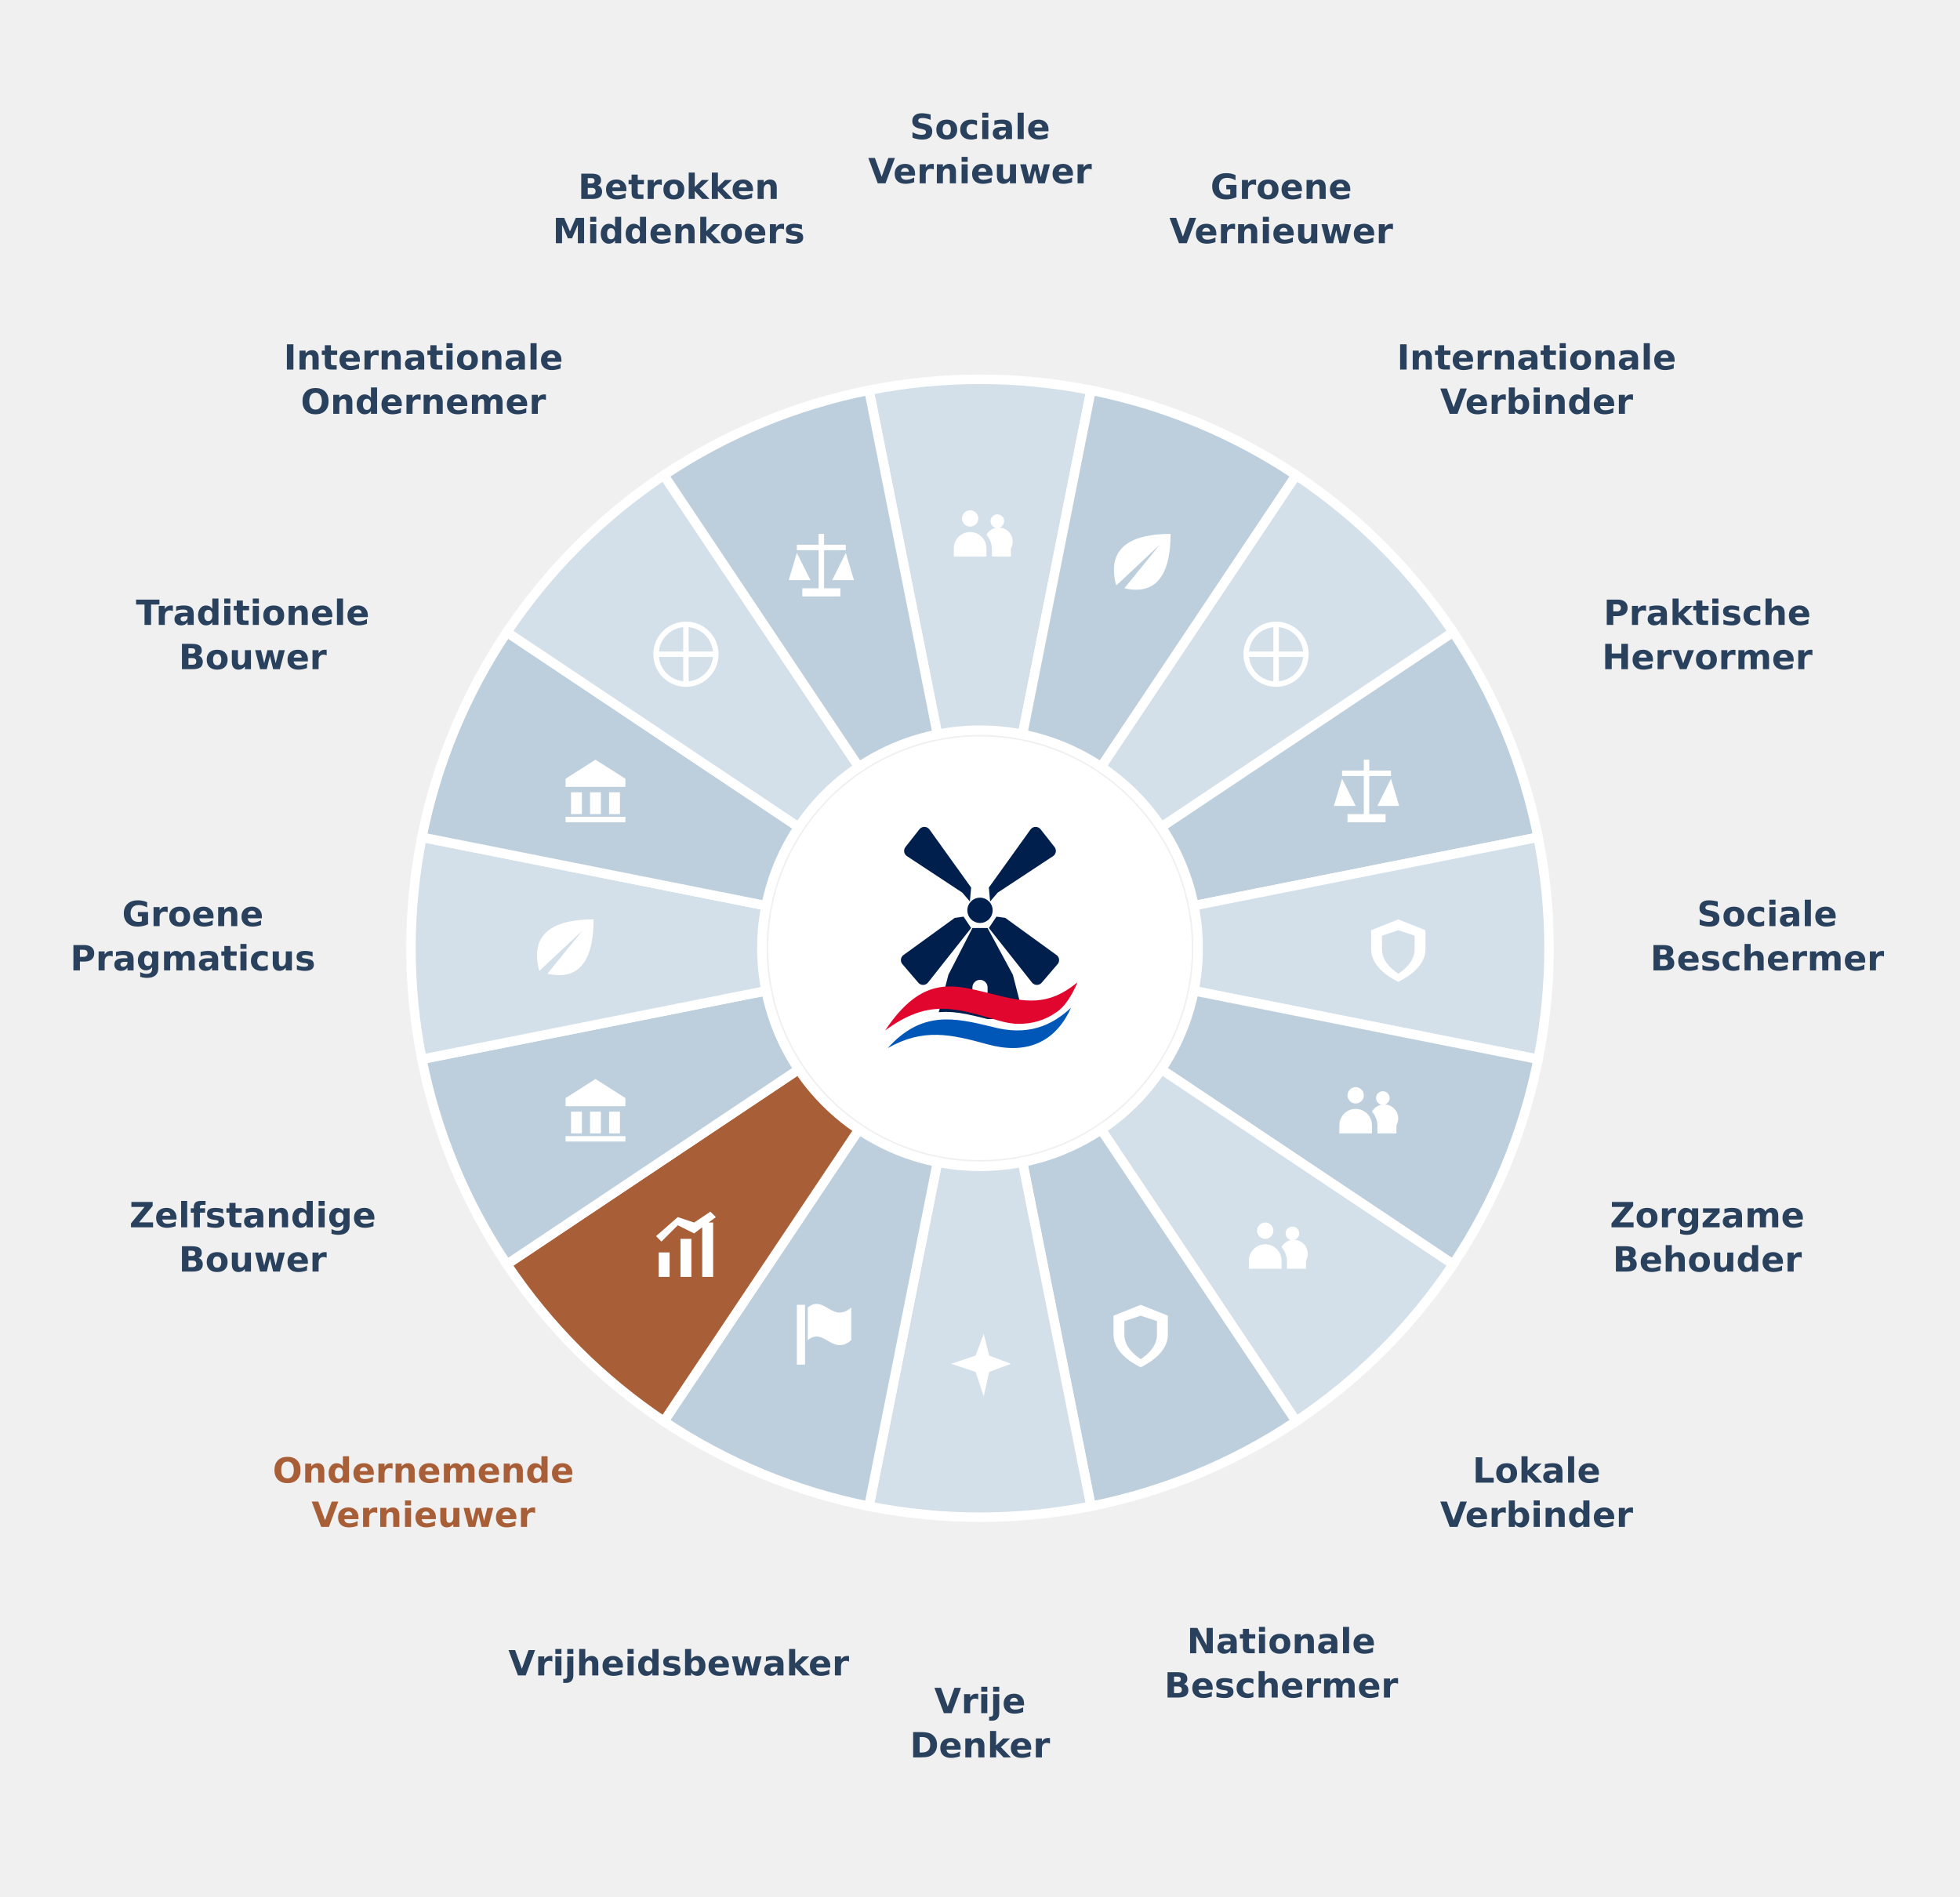
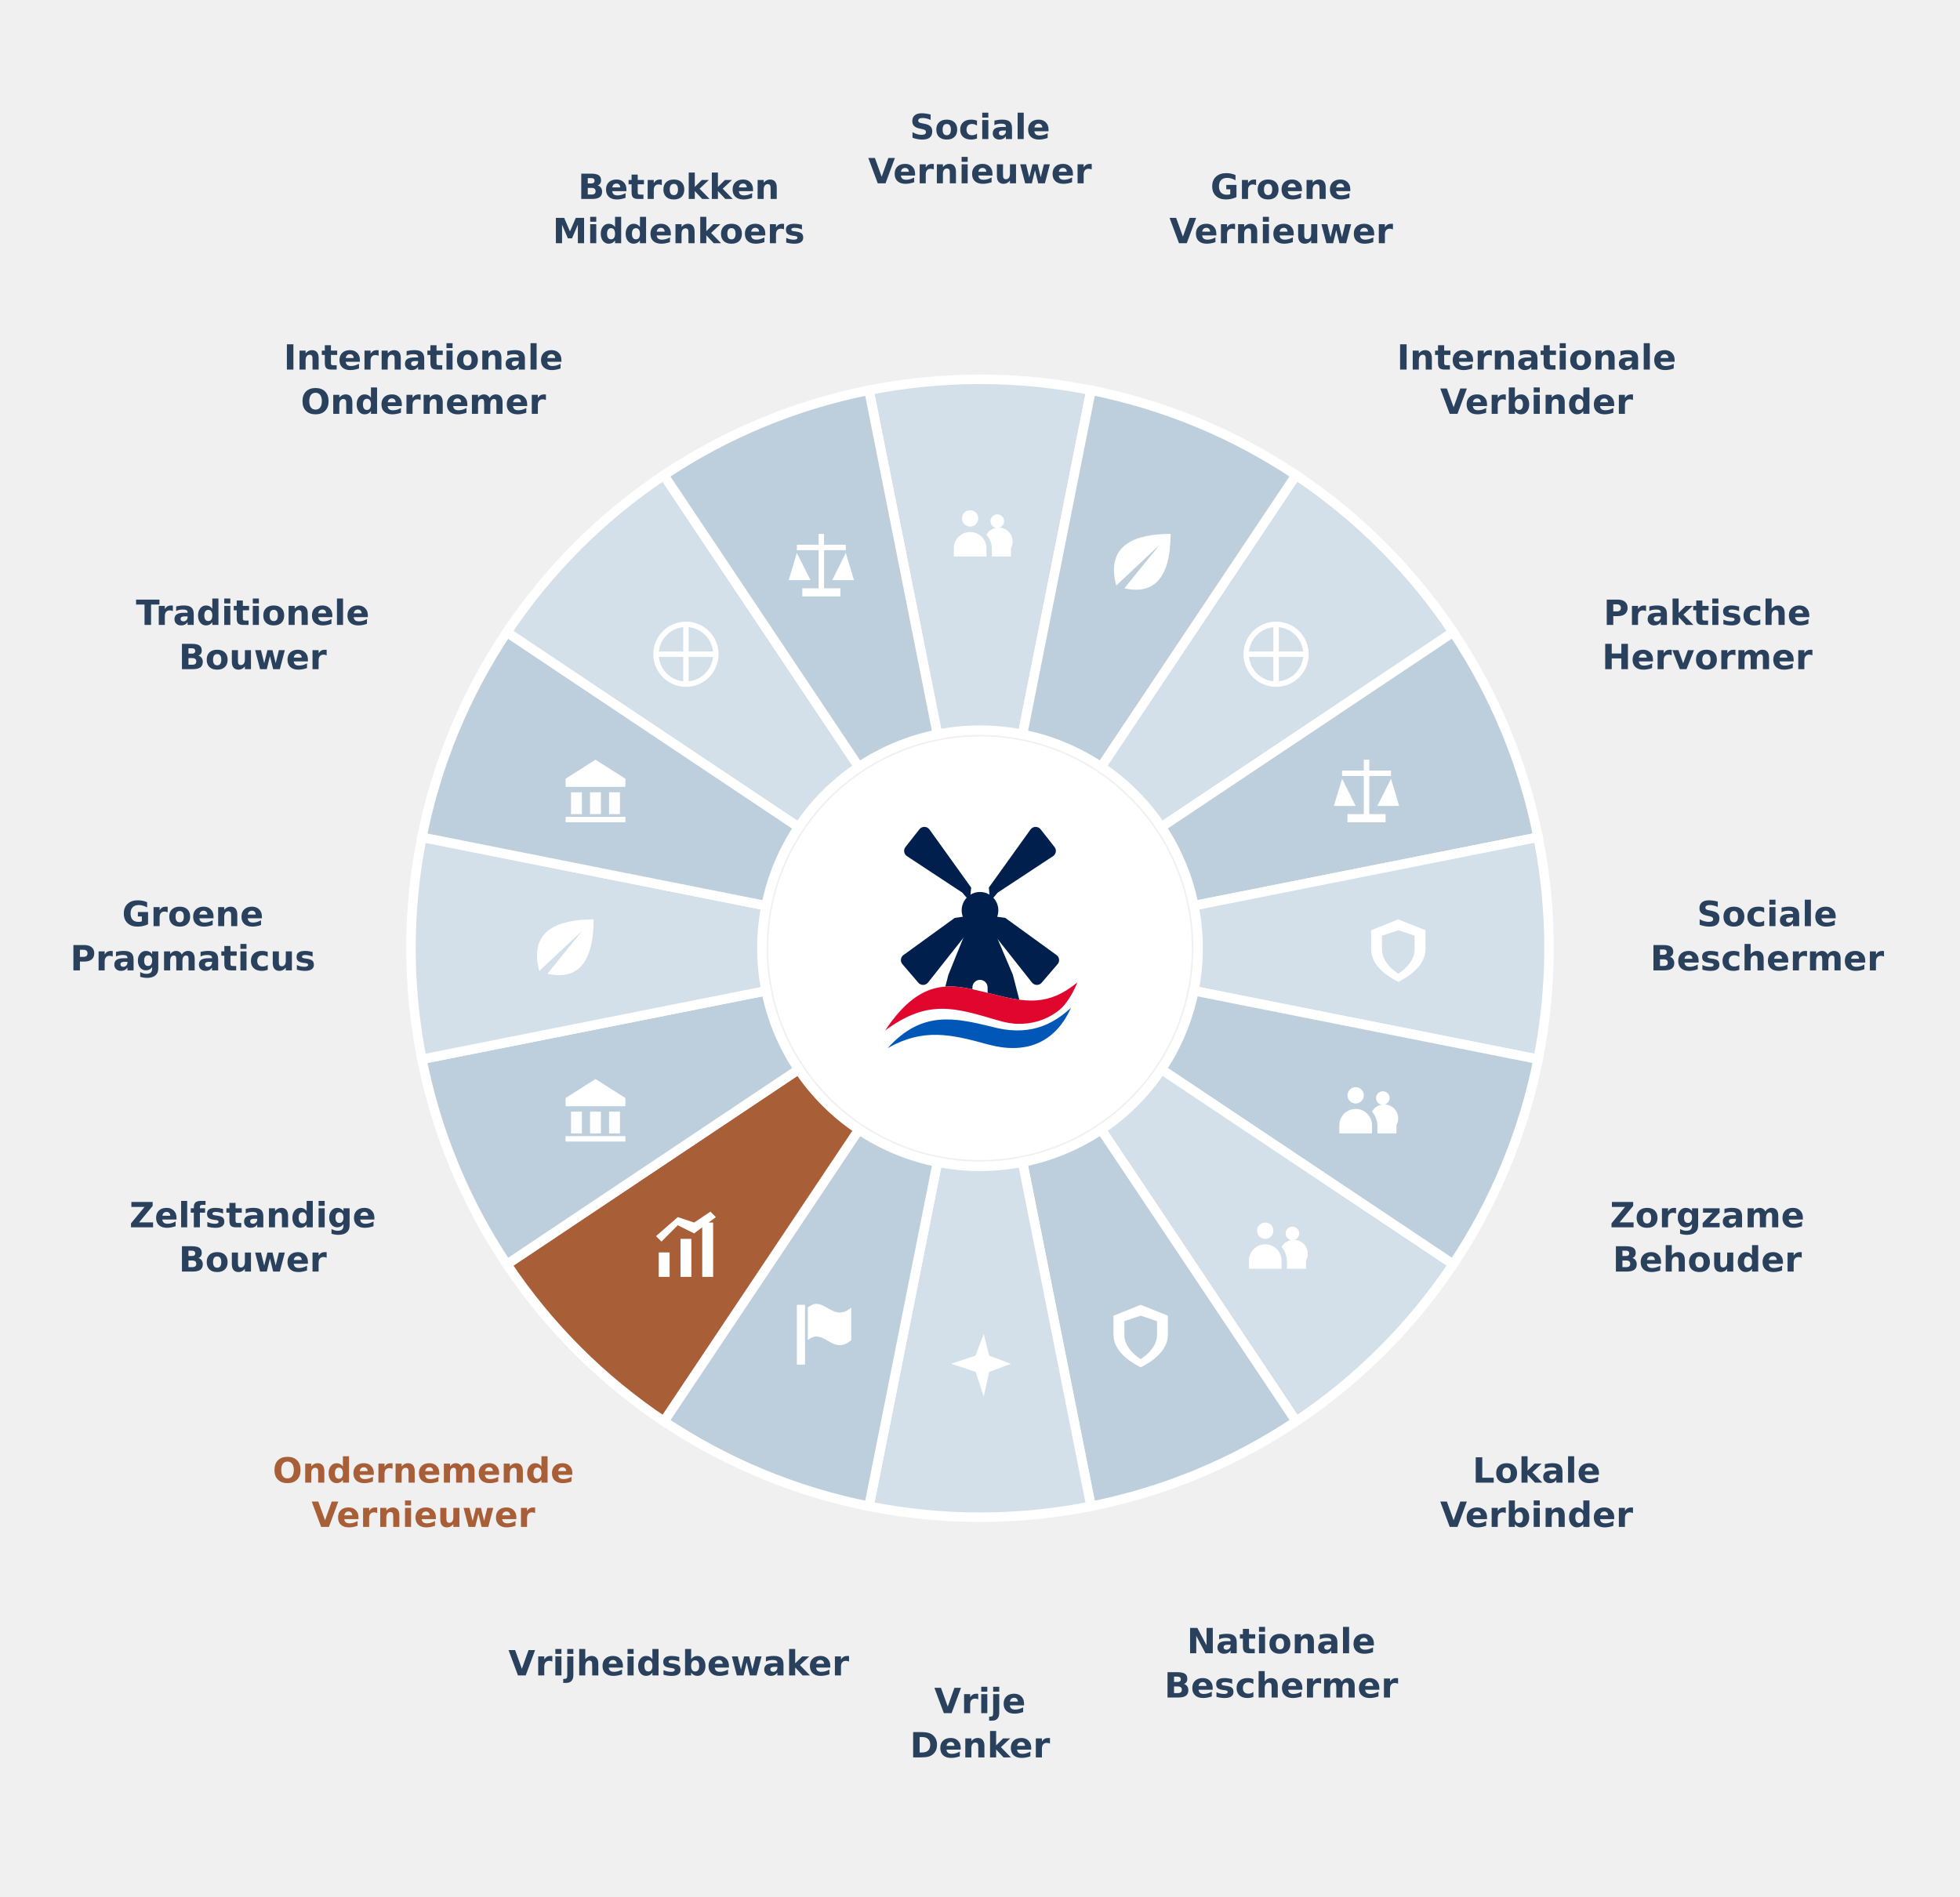
<svg xmlns="http://www.w3.org/2000/svg" viewBox="0 0 620 600">
  <path d="M296.54,232.33L274.88,123.46A180,180 0 0 1 345.12,123.46L323.46,232.33A69,69 0 0 0 296.54,232.33Z" fill="#d3e0e9" stroke="white" stroke-width="3" />
  <g transform="translate(300.00,158.00) scale(.86)" fill="white">
    <circle cx="8" cy="7" r="3" />
    <circle cx="18" cy="8" r="2.5" />
    <path d="M2 21v-3a6 6 0 0 1 12 0v3zm14 0v-3a8 8 0 0 0-2-5 5 5 0 0 1 9 5v3z" />
  </g>
  <text x="310.00" y="44.00" text-anchor="middle" font-family="DejaVu Sans,sans-serif" font-size="11" font-weight="bold" fill="#29415d">Sociale</text>
  <text x="310.00" y="58.00" text-anchor="middle" font-family="DejaVu Sans,sans-serif" font-size="11" font-weight="bold" fill="#29415d">Vernieuwer</text>
  <path d="M323.46,232.33L345.12,123.46A180,180 0 0 1 410.00,150.34L348.33,242.63A69,69 0 0 0 323.46,232.33Z" fill="#bdcfdc" stroke="white" stroke-width="3" />
  <g transform="translate(350.51,168.05) scale(.86)" fill="white">
    <path d="M3 20C-1 5 10 1 23 1c0 13-4 23-17 20L19 5z" />
  </g>
  <text x="405.29" y="62.95" text-anchor="middle" font-family="DejaVu Sans,sans-serif" font-size="11" font-weight="bold" fill="#29415d">Groene</text>
  <text x="405.29" y="76.95" text-anchor="middle" font-family="DejaVu Sans,sans-serif" font-size="11" font-weight="bold" fill="#29415d">Vernieuwer</text>
  <path d="M348.33,242.63L410.00,150.34A180,180 0 0 1 459.66,200.00L367.37,261.67A69,69 0 0 0 348.33,242.63Z" fill="#d3e0e9" stroke="white" stroke-width="3" />
  <g transform="translate(393.34,196.66) scale(.86)" fill="white">
    <path d="M12 0a12 12 0 1 1 0 24 12 12 0 1 1 0-24zM12 2a10 10 0 1 0 0 20 10 10 0 1 0 0-20z" fill-rule="evenodd" />
    <path d="M1 11h22v2H1zM11 1h2v22h-2z" />
  </g>
  <text x="486.07" y="116.93" text-anchor="middle" font-family="DejaVu Sans,sans-serif" font-size="11" font-weight="bold" fill="#29415d">Internationale</text>
  <text x="486.07" y="130.93" text-anchor="middle" font-family="DejaVu Sans,sans-serif" font-size="11" font-weight="bold" fill="#29415d">Verbinder</text>
  <path d="M367.37,261.67L459.66,200.00A180,180 0 0 1 486.54,264.88L377.67,286.54A69,69 0 0 0 367.37,261.67Z" fill="#bdcfdc" stroke="white" stroke-width="3" />
  <g transform="translate(421.95,239.49) scale(.86)" fill="white">
    <path d="M11 1h2v4h8v2h-8v14h6v3H5v-3h6V7H3V5h8zM3 8l5 10H0zm18 0 3 10H16z" />
  </g>
  <text x="540.05" y="197.71" text-anchor="middle" font-family="DejaVu Sans,sans-serif" font-size="11" font-weight="bold" fill="#29415d">Praktische</text>
  <text x="540.05" y="211.71" text-anchor="middle" font-family="DejaVu Sans,sans-serif" font-size="11" font-weight="bold" fill="#29415d">Hervormer</text>
  <path d="M377.67,286.54L486.54,264.88A180,180 0 0 1 486.54,335.12L377.67,313.46A69,69 0 0 0 377.67,286.54Z" fill="#d3e0e9" stroke="white" stroke-width="3" />
  <g transform="translate(432.00,290.00) scale(.86)" fill="white">
    <path d="m12 1 10 4v7c0 6-6 10-10 12C8 22 2 18 2 12V5zm0 4L6 7v5c0 4 3 7 6 9 3-2 6-5 6-9V7z" fill-rule="evenodd" />
  </g>
  <text x="559.00" y="293.00" text-anchor="middle" font-family="DejaVu Sans,sans-serif" font-size="11" font-weight="bold" fill="#29415d">Sociale</text>
  <text x="559.00" y="307.00" text-anchor="middle" font-family="DejaVu Sans,sans-serif" font-size="11" font-weight="bold" fill="#29415d">Beschermer</text>
  <path d="M377.67,313.46L486.54,335.12A180,180 0 0 1 459.66,400.00L367.37,338.33A69,69 0 0 0 377.67,313.46Z" fill="#bdcfdc" stroke="white" stroke-width="3" />
  <g transform="translate(421.95,340.51) scale(.86)" fill="white">
    <circle cx="8" cy="7" r="3" />
    <circle cx="18" cy="8" r="2.5" />
    <path d="M2 21v-3a6 6 0 0 1 12 0v3zm14 0v-3a8 8 0 0 0-2-5 5 5 0 0 1 9 5v3z" />
  </g>
  <text x="540.05" y="388.29" text-anchor="middle" font-family="DejaVu Sans,sans-serif" font-size="11" font-weight="bold" fill="#29415d">Zorgzame</text>
  <text x="540.05" y="402.29" text-anchor="middle" font-family="DejaVu Sans,sans-serif" font-size="11" font-weight="bold" fill="#29415d">Behouder</text>
  <path d="M367.37,338.33L459.66,400.00A180,180 0 0 1 410.00,449.66L348.33,357.37A69,69 0 0 0 367.37,338.33Z" fill="#d3e0e9" stroke="white" stroke-width="3" />
  <g transform="translate(393.34,383.34) scale(.86)" fill="white">
    <circle cx="8" cy="7" r="3" />
    <circle cx="18" cy="8" r="2.5" />
    <path d="M2 21v-3a6 6 0 0 1 12 0v3zm14 0v-3a8 8 0 0 0-2-5 5 5 0 0 1 9 5v3z" />
  </g>
  <text x="486.07" y="469.07" text-anchor="middle" font-family="DejaVu Sans,sans-serif" font-size="11" font-weight="bold" fill="#29415d">Lokale</text>
  <text x="486.07" y="483.07" text-anchor="middle" font-family="DejaVu Sans,sans-serif" font-size="11" font-weight="bold" fill="#29415d">Verbinder</text>
  <path d="M348.33,357.37L410.00,449.66A180,180 0 0 1 345.12,476.54L323.46,367.67A69,69 0 0 0 348.33,357.37Z" fill="#bdcfdc" stroke="white" stroke-width="3" />
  <g transform="translate(350.51,411.95) scale(.86)" fill="white">
    <path d="m12 1 10 4v7c0 6-6 10-10 12C8 22 2 18 2 12V5zm0 4L6 7v5c0 4 3 7 6 9 3-2 6-5 6-9V7z" fill-rule="evenodd" />
  </g>
  <text x="405.29" y="523.05" text-anchor="middle" font-family="DejaVu Sans,sans-serif" font-size="11" font-weight="bold" fill="#29415d">Nationale</text>
  <text x="405.29" y="537.05" text-anchor="middle" font-family="DejaVu Sans,sans-serif" font-size="11" font-weight="bold" fill="#29415d">Beschermer</text>
  <path d="M323.46,367.67L345.12,476.54A180,180 0 0 1 274.88,476.54L296.54,367.67A69,69 0 0 0 323.46,367.67Z" fill="#d3e0e9" stroke="white" stroke-width="3" />
  <g transform="translate(300.00,422.00) scale(.86)" fill="white">
    <path d="m13 0 2 8 8 3-8 3-2 9-3-9-9-3 9-3z" />
  </g>
  <text x="310.00" y="542.00" text-anchor="middle" font-family="DejaVu Sans,sans-serif" font-size="11" font-weight="bold" fill="#29415d">Vrije</text>
  <text x="310.00" y="556.00" text-anchor="middle" font-family="DejaVu Sans,sans-serif" font-size="11" font-weight="bold" fill="#29415d">Denker</text>
  <path d="M296.54,367.67L274.88,476.54A180,180 0 0 1 210.00,449.66L271.67,357.37A69,69 0 0 0 296.54,367.67Z" fill="#bdcfdc" stroke="white" stroke-width="3" />
  <g transform="translate(249.49,411.95) scale(.86)" fill="white">
    <path d="M3 1h3v22H3zm4 1c6-5 9 6 16 0v12c-7 6-10-5-16 0z" />
  </g>
  <text x="214.71" y="530.05" text-anchor="middle" font-family="DejaVu Sans,sans-serif" font-size="11" font-weight="bold" fill="#29415d">Vrijheidsbewaker</text>
  <path d="M271.67,357.37L210.00,449.66A180,180 0 0 1 160.34,400.00L252.63,338.33A69,69 0 0 0 271.67,357.37Z" fill="#a85e36" stroke="white" stroke-width="3" />
  <g transform="translate(206.66,383.34) scale(.86)" fill="white">
    <path d="M2 15h4v9H2zm8-5h4v14h-4zm8-6h4v20h-4zM1 9l8-7 6 2 6-4 2 2-8 6-6-3-6 6z" />
  </g>
  <text x="133.93" y="469.07" text-anchor="middle" font-family="DejaVu Sans,sans-serif" font-size="11" font-weight="bold" fill="#a85e36">Ondernemende</text>
  <text x="133.93" y="483.07" text-anchor="middle" font-family="DejaVu Sans,sans-serif" font-size="11" font-weight="bold" fill="#a85e36">Vernieuwer</text>
  <path d="M252.63,338.33L160.34,400.00A180,180 0 0 1 133.46,335.12L242.33,313.46A69,69 0 0 0 252.63,338.33Z" fill="#bdcfdc" stroke="white" stroke-width="3" />
  <g transform="translate(178.05,340.51) scale(.86)" fill="white">
    <path d="m1 8 11-7 11 7v3H1zm2 5h4v8H3zm7 0h4v8h-4zm7 0h4v8h-4zM1 22h22v2H1z" />
  </g>
  <text x="79.95" y="388.29" text-anchor="middle" font-family="DejaVu Sans,sans-serif" font-size="11" font-weight="bold" fill="#29415d">Zelfstandige</text>
  <text x="79.95" y="402.29" text-anchor="middle" font-family="DejaVu Sans,sans-serif" font-size="11" font-weight="bold" fill="#29415d">Bouwer</text>
  <path d="M242.33,313.46L133.46,335.12A180,180 0 0 1 133.46,264.88L242.33,286.54A69,69 0 0 0 242.33,313.46Z" fill="#d3e0e9" stroke="white" stroke-width="3" />
  <g transform="translate(168.00,290.00) scale(.86)" fill="white">
    <path d="M3 20C-1 5 10 1 23 1c0 13-4 23-17 20L19 5z" />
  </g>
  <text x="61.00" y="293.00" text-anchor="middle" font-family="DejaVu Sans,sans-serif" font-size="11" font-weight="bold" fill="#29415d">Groene</text>
  <text x="61.00" y="307.00" text-anchor="middle" font-family="DejaVu Sans,sans-serif" font-size="11" font-weight="bold" fill="#29415d">Pragmaticus</text>
  <path d="M242.33,286.54L133.46,264.88A180,180 0 0 1 160.34,200.00L252.63,261.67A69,69 0 0 0 242.33,286.54Z" fill="#bdcfdc" stroke="white" stroke-width="3" />
  <g transform="translate(178.05,239.49) scale(.86)" fill="white">
    <path d="m1 8 11-7 11 7v3H1zm2 5h4v8H3zm7 0h4v8h-4zm7 0h4v8h-4zM1 22h22v2H1z" />
  </g>
  <text x="79.95" y="197.71" text-anchor="middle" font-family="DejaVu Sans,sans-serif" font-size="11" font-weight="bold" fill="#29415d">Traditionele</text>
  <text x="79.95" y="211.71" text-anchor="middle" font-family="DejaVu Sans,sans-serif" font-size="11" font-weight="bold" fill="#29415d">Bouwer</text>
  <path d="M252.63,261.67L160.34,200.00A180,180 0 0 1 210.00,150.34L271.67,242.63A69,69 0 0 0 252.63,261.67Z" fill="#d3e0e9" stroke="white" stroke-width="3" />
  <g transform="translate(206.66,196.66) scale(.86)" fill="white">
    <path d="M12 0a12 12 0 1 1 0 24 12 12 0 1 1 0-24zM12 2a10 10 0 1 0 0 20 10 10 0 1 0 0-20z" fill-rule="evenodd" />
    <path d="M1 11h22v2H1zM11 1h2v22h-2z" />
  </g>
  <text x="133.93" y="116.93" text-anchor="middle" font-family="DejaVu Sans,sans-serif" font-size="11" font-weight="bold" fill="#29415d">Internationale</text>
  <text x="133.93" y="130.93" text-anchor="middle" font-family="DejaVu Sans,sans-serif" font-size="11" font-weight="bold" fill="#29415d">Ondernemer</text>
  <path d="M271.67,242.63L210.00,150.34A180,180 0 0 1 274.88,123.46L296.54,232.33A69,69 0 0 0 271.67,242.63Z" fill="#bdcfdc" stroke="white" stroke-width="3" />
  <g transform="translate(249.49,168.05) scale(.86)" fill="white">
    <path d="M11 1h2v4h8v2h-8v14h6v3H5v-3h6V7H3V5h8zM3 8l5 10H0zm18 0 3 10H16z" />
  </g>
  <text x="214.71" y="62.95" text-anchor="middle" font-family="DejaVu Sans,sans-serif" font-size="11" font-weight="bold" fill="#29415d">Betrokken</text>
  <text x="214.71" y="76.95" text-anchor="middle" font-family="DejaVu Sans,sans-serif" font-size="11" font-weight="bold" fill="#29415d">Middenkoers</text>
  <circle cx="310" cy="300" r="67" fill="white" />
  <g transform="translate(278,260) scale(.40)">
    <g fill="#001f4d">
      <path d="m72 63-6-7L22 27a5 5 0 0 1-1-7L32 6a5 5 0 0 1 8 0l33 46z" />
      <path d="m88 63 6-7 44-29a5 5 0 0 0 1-7L128 6a5 5 0 0 0-8 0L87 52z" />
      <path d="m67 75-7 1-40 29a5 5 0 0 0-1 8l12 14a5 5 0 0 0 8 0l34-43z" />
      <path d="m93 75 7 1 40 29a5 5 0 0 1 1 8l-12 14a5 5 0 0 1-8 0L87 84z" />
-       <path d="m74 84-19 37-9 35h69l-9-35-20-37z" />
-       <circle cx="80" cy="70" r="10" />
+       <path d="M74 74 55 121l-9 35h69l-9-35-20-47z" />
+       <circle cx="80" cy="70" r="14.5" />
    </g>
    <path d="M74 131a6 6 0 0 1 12 0v14H74z" fill="#fff" />
+     <path d="M5 165c30-45 55-36 84-29 27 7 45 10 68-9-1 4-2 7-3.5 10.5L152 147c-13 29-37 37-66 29-29-8-51-13-79 3z" fill="#fff" />
    <path d="M5 165c30-45 55-36 84-29 27 7 45 10 68-9-13 32-36 38-63 30-34-10-55-17-89 8" fill="#e1062e" />
    <path d="M5 174c32-33 56-24 85-17 28 7 47 1 64-19-9 28-36 40-65 31-33-10-54-13-84 5" fill="#fff" />
    <path d="M7 179c27-30 53-24 82-17 29 8 48-1 63-15-13 29-37 37-66 29-29-8-51-13-79 3" fill="#0057b8" />
  </g>
</svg>
